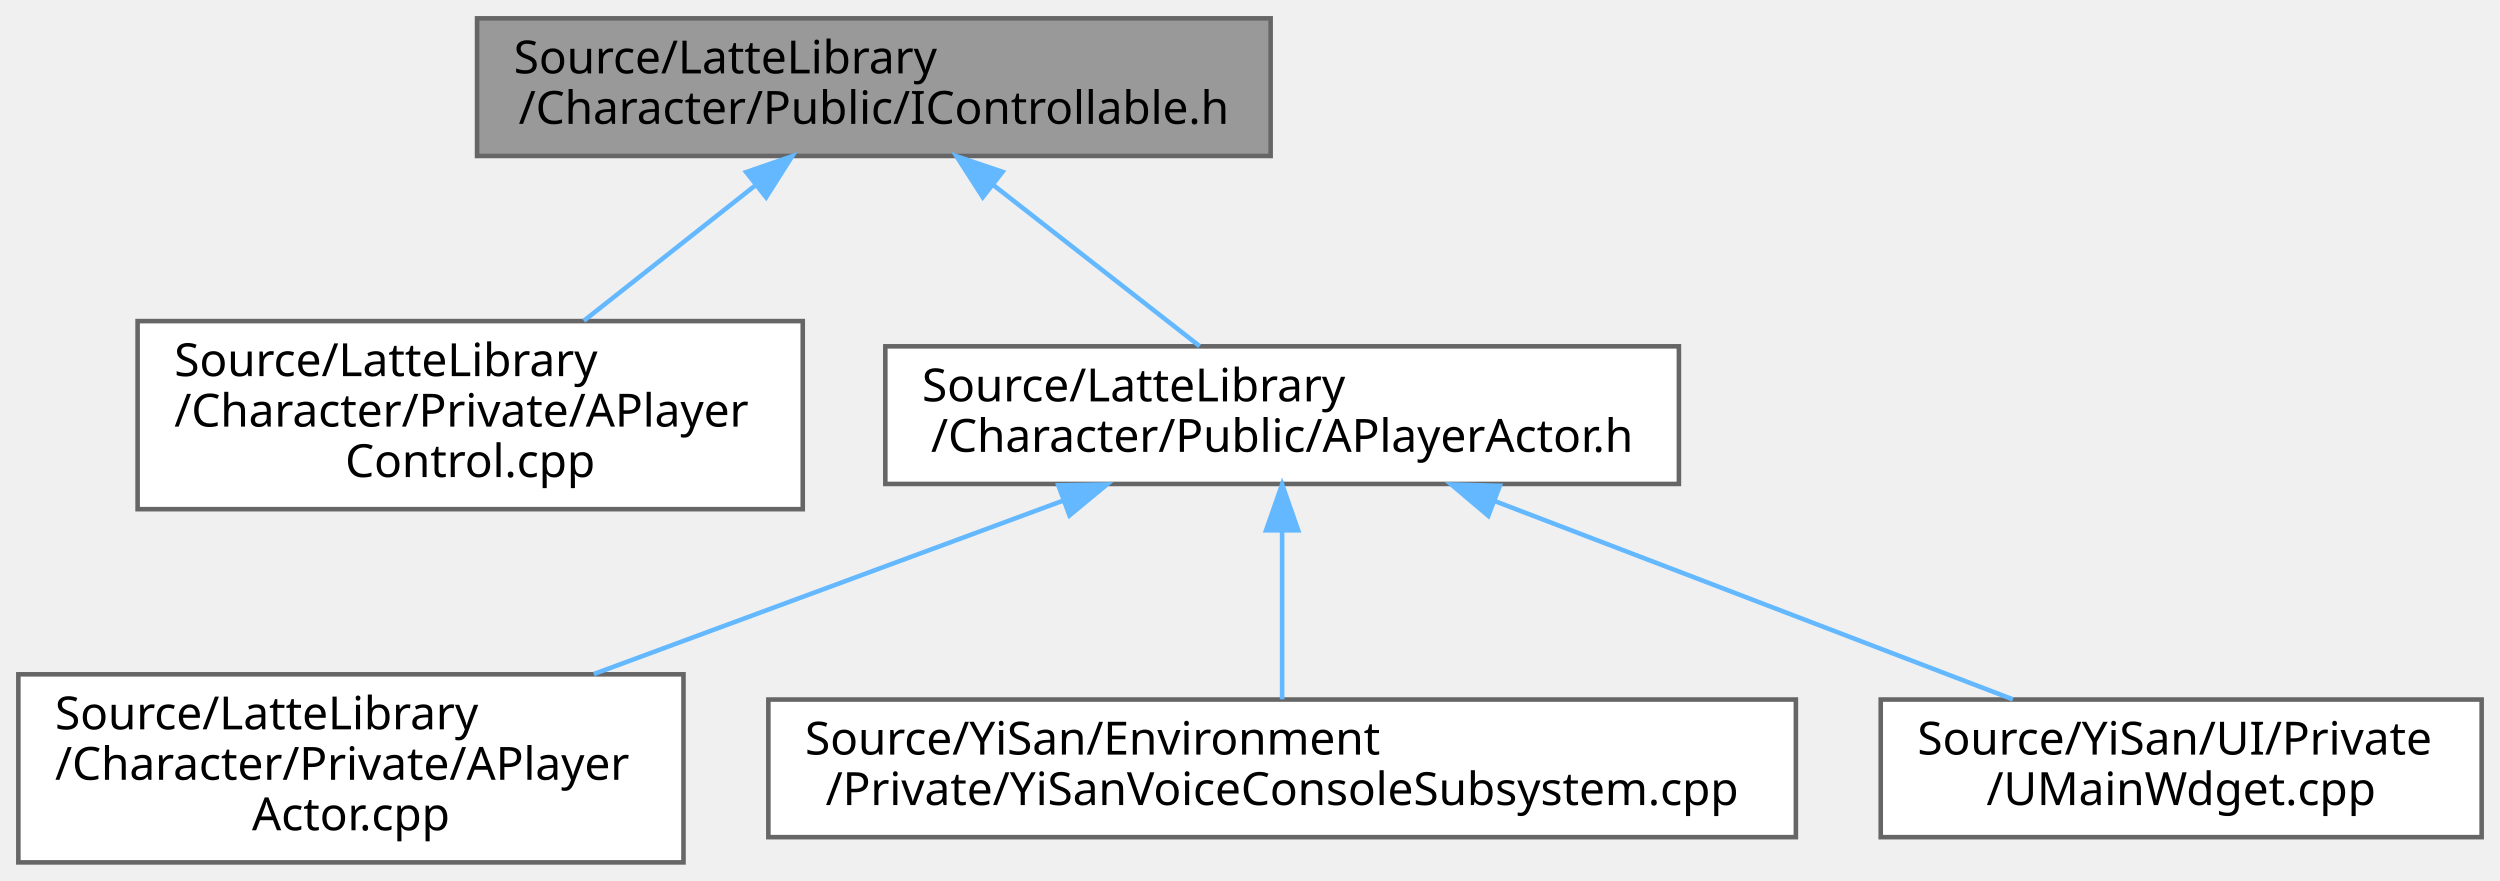
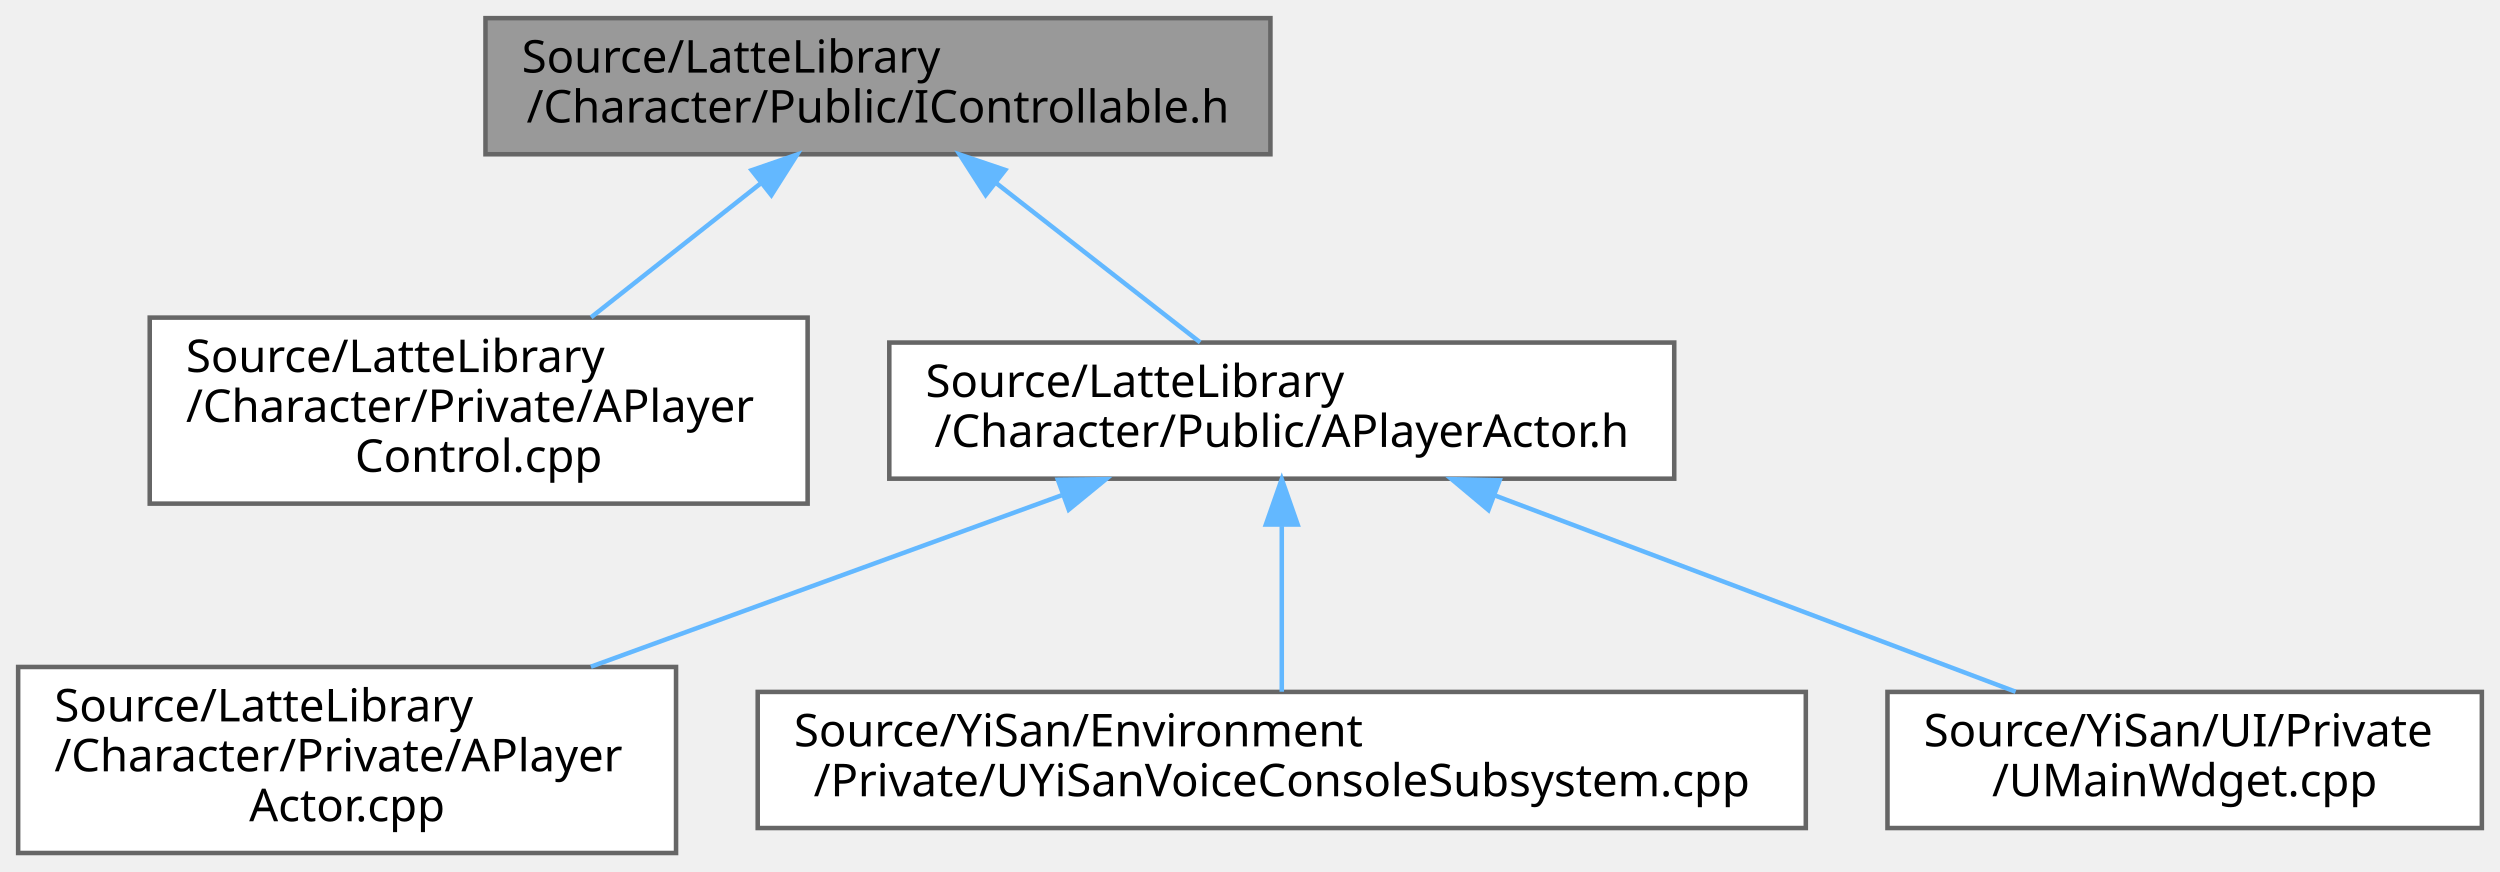
- <svg xmlns="http://www.w3.org/2000/svg" xmlns:xlink="http://www.w3.org/1999/xlink" width="545pt" height="192pt" viewBox="0.00 0.00 545.00 192.00">
+ <svg xmlns="http://www.w3.org/2000/svg" xmlns:xlink="http://www.w3.org/1999/xlink" width="551pt" height="192pt" viewBox="0.00 0.00 551.00 192.00">
  <g id="graph0" class="graph" transform="scale(1 1) rotate(0) translate(4 188)">
    <g id="Node000001" class="node">
      <g id="a_Node000001">
        <a xlink:title="IControllable 인터페이스 선언에 대한 Doxygen 주석을 제공합니다.">
-           <polygon fill="#999999" stroke="#666666" points="273,-184 100,-184 100,-154 273,-154 273,-184" />
-           <text text-anchor="start" x="108" y="-172" font-family="Malgun Gothic" font-size="10.00">Source/LatteLibrary</text>
-           <text text-anchor="middle" x="186.5" y="-161" font-family="Malgun Gothic" font-size="10.00">/Character/Public/IControllable.h</text>
+           <polygon fill="#999999" stroke="#666666" points="276,-184 103,-184 103,-154 276,-154 276,-184" />
+           <text text-anchor="start" x="111" y="-172" font-family="Malgun Gothic" font-size="10.00">Source/LatteLibrary</text>
+           <text text-anchor="middle" x="189.5" y="-161" font-family="Malgun Gothic" font-size="10.00">/Character/Public/IControllable.h</text>
        </a>
      </g>
    </g>
    <g id="Node000002" class="node">
      <g id="a_Node000002">
        <a xlink:href="APlayerControl_8cpp.html" target="_top" xlink:title="APlayerControl 구현에 대한 Doxygen 주석을 제공합니다.">
-           <polygon fill="white" stroke="#666666" points="171,-118 26,-118 26,-77 171,-77 171,-118" />
-           <text text-anchor="start" x="34" y="-106" font-family="Malgun Gothic" font-size="10.00">Source/LatteLibrary</text>
-           <text text-anchor="start" x="34" y="-95" font-family="Malgun Gothic" font-size="10.00">/Character/Private/APlayer</text>
-           <text text-anchor="middle" x="98.5" y="-84" font-family="Malgun Gothic" font-size="10.00">Control.cpp</text>
+           <polygon fill="white" stroke="#666666" points="174,-118 29,-118 29,-77 174,-77 174,-118" />
+           <text text-anchor="start" x="37" y="-106" font-family="Malgun Gothic" font-size="10.00">Source/LatteLibrary</text>
+           <text text-anchor="start" x="37" y="-95" font-family="Malgun Gothic" font-size="10.00">/Character/Private/APlayer</text>
+           <text text-anchor="middle" x="101.5" y="-84" font-family="Malgun Gothic" font-size="10.00">Control.cpp</text>
        </a>
      </g>
    </g>
    <g id="edge1_Node000001_Node000002" class="edge">
      <g id="a_edge1_Node000001_Node000002">
        <a xlink:title=" ">
-           <path fill="none" stroke="#63b8ff" d="M160.55,-147.5C148.77,-138.21 134.91,-127.26 123.28,-118.07" />
-           <polygon fill="#63b8ff" stroke="#63b8ff" points="158.67,-150.48 168.69,-153.94 163.01,-144.99 158.67,-150.48" />
+           <path fill="none" stroke="#63b8ff" d="M163.55,-147.5C151.77,-138.21 137.91,-127.26 126.28,-118.07" />
+           <polygon fill="#63b8ff" stroke="#63b8ff" points="161.67,-150.48 171.69,-153.94 166.01,-144.99 161.67,-150.48" />
        </a>
      </g>
    </g>
    <g id="Node000003" class="node">
      <g id="a_Node000003">
        <a xlink:href="APlayerActor_8h.html" target="_top" xlink:title="APlayerActor 선언에 대한 Doxygen 주석을 제공합니다.">
-           <polygon fill="white" stroke="#666666" points="362,-112.5 189,-112.5 189,-82.5 362,-82.5 362,-112.5" />
-           <text text-anchor="start" x="197" y="-100.5" font-family="Malgun Gothic" font-size="10.00">Source/LatteLibrary</text>
-           <text text-anchor="middle" x="275.5" y="-89.5" font-family="Malgun Gothic" font-size="10.00">/Character/Public/APlayerActor.h</text>
+           <polygon fill="white" stroke="#666666" points="365,-112.5 192,-112.5 192,-82.5 365,-82.5 365,-112.5" />
+           <text text-anchor="start" x="200" y="-100.5" font-family="Malgun Gothic" font-size="10.00">Source/LatteLibrary</text>
+           <text text-anchor="middle" x="278.5" y="-89.5" font-family="Malgun Gothic" font-size="10.00">/Character/Public/APlayerActor.h</text>
        </a>
      </g>
    </g>
    <g id="edge2_Node000001_Node000003" class="edge">
      <g id="a_edge2_Node000001_Node000003">
        <a xlink:title=" ">
-           <path fill="none" stroke="#63b8ff" d="M212.59,-147.63C227.03,-136.35 244.61,-122.62 257.52,-112.54" />
-           <polygon fill="#63b8ff" stroke="#63b8ff" points="210.24,-145.02 204.51,-153.94 214.55,-150.54 210.24,-145.02" />
+           <path fill="none" stroke="#63b8ff" d="M215.59,-147.63C230.03,-136.35 247.61,-122.62 260.52,-112.54" />
+           <polygon fill="#63b8ff" stroke="#63b8ff" points="213.24,-145.02 207.51,-153.94 217.55,-150.54 213.24,-145.02" />
        </a>
      </g>
    </g>
    <g id="Node000004" class="node">
      <g id="a_Node000004">
        <a xlink:href="APlayerActor_8cpp.html" target="_top" xlink:title="APlayerActor 구현에 대한 Doxygen 주석을 제공합니다.">
          <polygon fill="white" stroke="#666666" points="145,-41 0,-41 0,0 145,0 145,-41" />
          <text text-anchor="start" x="8" y="-29" font-family="Malgun Gothic" font-size="10.00">Source/LatteLibrary</text>
          <text text-anchor="start" x="8" y="-18" font-family="Malgun Gothic" font-size="10.00">/Character/Private/APlayer</text>
          <text text-anchor="middle" x="72.5" y="-7" font-family="Malgun Gothic" font-size="10.00">Actor.cpp</text>
        </a>
      </g>
    </g>
    <g id="edge3_Node000003_Node000004" class="edge">
      <g id="a_edge3_Node000003_Node000004">
        <a xlink:title=" ">
-           <path fill="none" stroke="#63b8ff" d="M227.7,-78.84C197,-67.5 157.1,-52.76 125.45,-41.06" />
-           <polygon fill="#63b8ff" stroke="#63b8ff" points="226.72,-82.21 237.32,-82.39 229.15,-75.64 226.72,-82.21" />
+           <path fill="none" stroke="#63b8ff" d="M229.99,-78.84C198.84,-67.5 158.35,-52.76 126.23,-41.06" />
+           <polygon fill="#63b8ff" stroke="#63b8ff" points="229.16,-82.26 239.75,-82.39 231.55,-75.68 229.16,-82.26" />
        </a>
      </g>
    </g>
    <g id="Node000005" class="node">
      <g id="a_Node000005">
-         <a xlink:href="YiSanVoiceConsoleSubsystem_8cpp.html" target="_top" xlink:title=" ">
-           <polygon fill="white" stroke="#666666" points="387.5,-35.5 163.5,-35.5 163.5,-5.5 387.5,-5.5 387.5,-35.5" />
-           <text text-anchor="start" x="171.5" y="-23.5" font-family="Malgun Gothic" font-size="10.00">Source/YiSan/Environment</text>
-           <text text-anchor="middle" x="275.5" y="-12.5" font-family="Malgun Gothic" font-size="10.00">/Private/YiSanVoiceConsoleSubsystem.cpp</text>
+         <a xlink:href="UYiSanVoiceConsoleSubsystem_8cpp.html" target="_top" xlink:title=" ">
+           <polygon fill="white" stroke="#666666" points="394,-35.5 163,-35.5 163,-5.5 394,-5.5 394,-35.5" />
+           <text text-anchor="start" x="171" y="-23.5" font-family="Malgun Gothic" font-size="10.00">Source/YiSan/Environment</text>
+           <text text-anchor="middle" x="278.5" y="-12.5" font-family="Malgun Gothic" font-size="10.00">/Private/UYiSanVoiceConsoleSubsystem.cpp</text>
        </a>
      </g>
    </g>
    <g id="edge4_Node000003_Node000005" class="edge">
      <g id="a_edge4_Node000003_Node000005">
        <a xlink:title=" ">
-           <path fill="none" stroke="#63b8ff" d="M275.5,-72.04C275.5,-59.95 275.5,-45.79 275.5,-35.54" />
-           <polygon fill="#63b8ff" stroke="#63b8ff" points="272,-72.39 275.5,-82.39 279,-72.39 272,-72.39" />
+           <path fill="none" stroke="#63b8ff" d="M278.5,-72.04C278.5,-59.95 278.5,-45.79 278.5,-35.54" />
+           <polygon fill="#63b8ff" stroke="#63b8ff" points="275,-72.39 278.5,-82.39 282,-72.39 275,-72.39" />
        </a>
      </g>
    </g>
    <g id="Node000006" class="node">
      <g id="a_Node000006">
        <a xlink:href="UMainWdget_8cpp.html" target="_top" xlink:title=" ">
-           <polygon fill="white" stroke="#666666" points="537,-35.5 406,-35.5 406,-5.5 537,-5.5 537,-35.5" />
-           <text text-anchor="start" x="414" y="-23.5" font-family="Malgun Gothic" font-size="10.00">Source/YiSan/UI/Private</text>
-           <text text-anchor="middle" x="471.5" y="-12.5" font-family="Malgun Gothic" font-size="10.00">/UMainWdget.cpp</text>
+           <polygon fill="white" stroke="#666666" points="543,-35.5 412,-35.5 412,-5.5 543,-5.5 543,-35.5" />
+           <text text-anchor="start" x="420" y="-23.5" font-family="Malgun Gothic" font-size="10.00">Source/YiSan/UI/Private</text>
+           <text text-anchor="middle" x="477.5" y="-12.5" font-family="Malgun Gothic" font-size="10.00">/UMainWdget.cpp</text>
        </a>
      </g>
    </g>
    <g id="edge5_Node000003_Node000006" class="edge">
      <g id="a_edge5_Node000003_Node000006">
        <a xlink:title=" ">
-           <path fill="none" stroke="#63b8ff" d="M321.76,-78.8C356.29,-65.59 402.82,-47.78 434.8,-35.54" />
-           <polygon fill="#63b8ff" stroke="#63b8ff" points="320.45,-75.55 312.37,-82.39 322.96,-82.09 320.45,-75.55" />
+           <path fill="none" stroke="#63b8ff" d="M325.47,-78.8C360.52,-65.59 407.77,-47.78 440.24,-35.54" />
+           <polygon fill="#63b8ff" stroke="#63b8ff" points="324.05,-75.59 315.93,-82.39 326.52,-82.14 324.05,-75.59" />
        </a>
      </g>
    </g>
  </g>
</svg>
